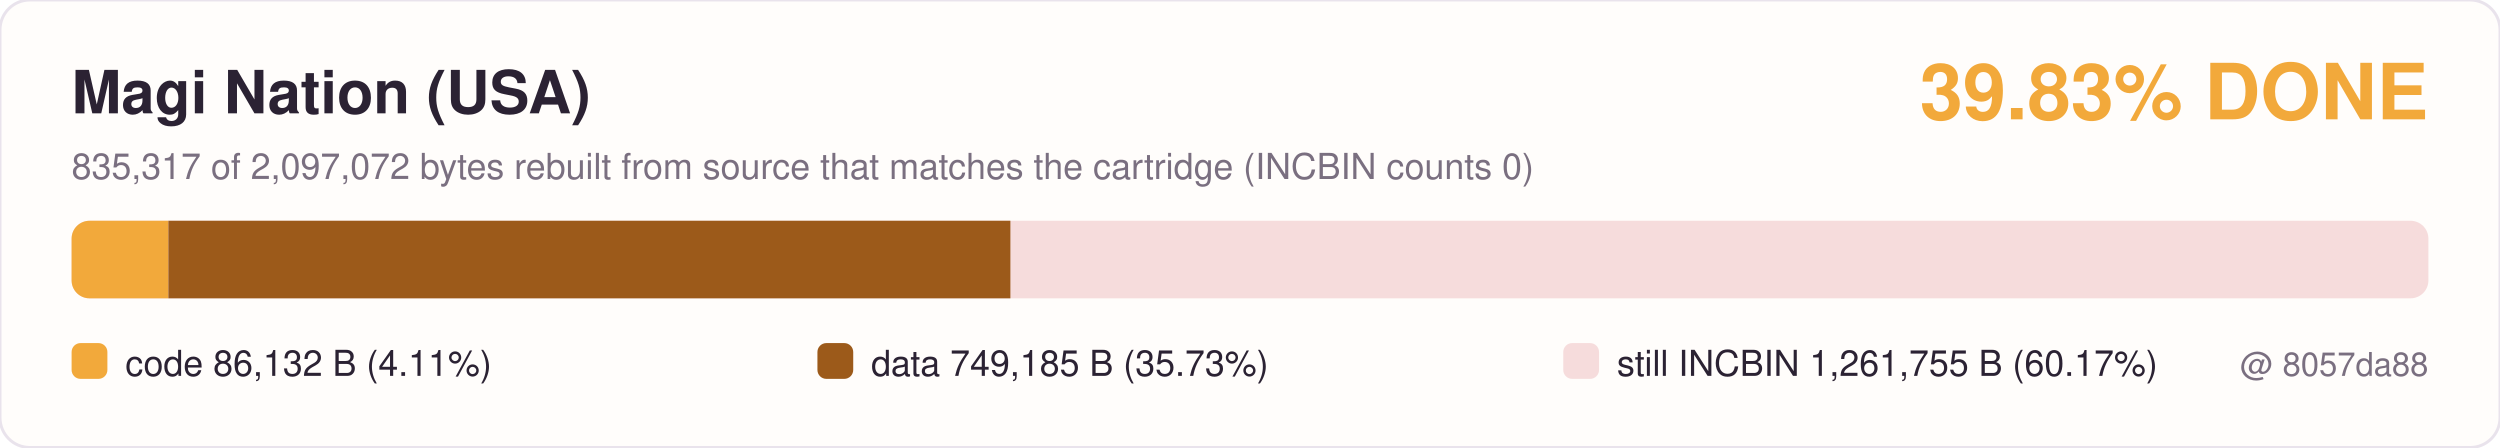
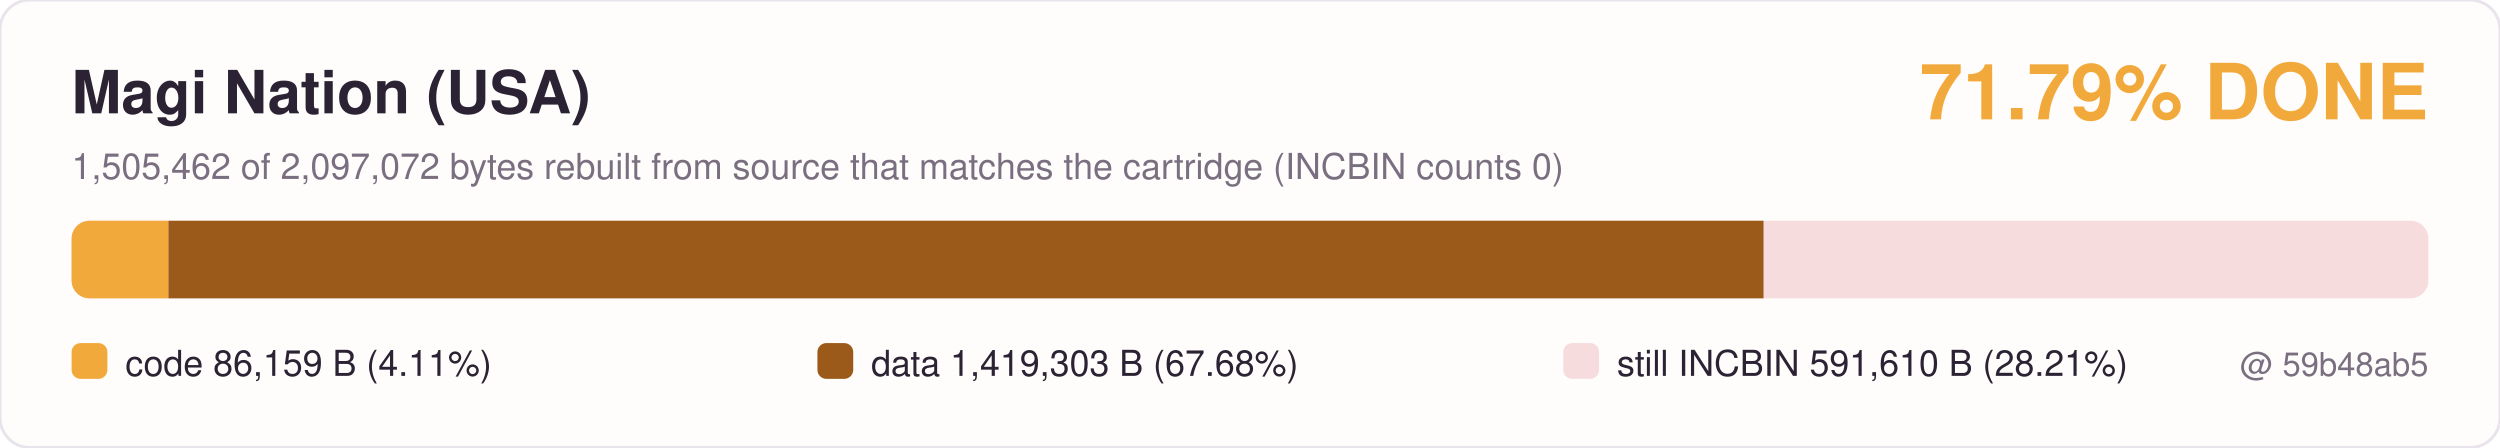
- <svg xmlns="http://www.w3.org/2000/svg" width="838" height="150" viewBox="0 0 838 150" role="img" aria-label="Magi Nation decomp: 39.83% DONE">
+ <svg xmlns="http://www.w3.org/2000/svg" width="838" height="150" viewBox="0 0 838 150" role="img" aria-label="Magi Nation decomp: 71.79% DONE">
  <rect width="838" height="150" rx="10" fill="#fffdfb" stroke="#e9e3ec" />
  <text x="24.0" y="38.0" font-family="-apple-system,Segoe UI,Helvetica,Arial,sans-serif" font-size="20" fill="#2b2233" text-anchor="start" font-weight="bold">Magi Nation (USA)</text>
-   <text x="814.0" y="40.0" font-family="-apple-system,Segoe UI,Helvetica,Arial,sans-serif" font-size="26" fill="#f2a93b" text-anchor="end" font-weight="bold">39.83% DONE</text>
-   <text x="24.0" y="60.0" font-family="-apple-system,Segoe UI,Helvetica,Arial,sans-serif" font-size="12" fill="#7a6f80" text-anchor="start" font-weight="normal">835,317 of 2,097,072 bytes rebuilt from source that matches the cartridge (INCBIN counts 0)</text>
+   <text x="814.0" y="40.0" font-family="-apple-system,Segoe UI,Helvetica,Arial,sans-serif" font-size="26" fill="#f2a93b" text-anchor="end" font-weight="bold">71.79% DONE</text>
+   <text x="24.0" y="60.0" font-family="-apple-system,Segoe UI,Helvetica,Arial,sans-serif" font-size="12" fill="#7a6f80" text-anchor="start" font-weight="normal">1,505,462 of 2,097,072 bytes rebuilt from source that matches the cartridge (INCBIN counts 0)</text>
  <rect x="24" y="74" width="790" height="26" rx="6" fill="#f6dcdc" />
  <clipPath id="c">
    <rect x="24" y="74" width="790" height="26" rx="6" />
  </clipPath>
  <g clip-path="url(#c)">
-     <rect x="24" y="74" width="32.45" height="26" fill="#f2a93b" />
-     <rect x="56.45" y="74" width="282.23" height="26" fill="#9c5a1a" />
+     <rect x="24" y="74" width="32.46" height="26" fill="#f2a93b" />
+     <rect x="56.46" y="74" width="534.67" height="26" fill="#9c5a1a" />
  </g>
  <rect x="24" y="115" width="12" height="12" rx="3" fill="#f2a93b" />
-   <text x="42.0" y="126.0" font-family="-apple-system,Segoe UI,Helvetica,Arial,sans-serif" font-size="12" fill="#2b2233" text-anchor="start" font-weight="normal">code 86,132 B (4.11%)</text>
+   <text x="42.0" y="126.0" font-family="-apple-system,Segoe UI,Helvetica,Arial,sans-serif" font-size="12" fill="#2b2233" text-anchor="start" font-weight="normal">code 86,159 B (4.11%)</text>
  <rect x="274" y="115" width="12" height="12" rx="3" fill="#9c5a1a" />
-   <text x="292.0" y="126.0" font-family="-apple-system,Segoe UI,Helvetica,Arial,sans-serif" font-size="12" fill="#2b2233" text-anchor="start" font-weight="normal">data 749,185 B (35.73%)</text>
+   <text x="292.0" y="126.0" font-family="-apple-system,Segoe UI,Helvetica,Arial,sans-serif" font-size="12" fill="#2b2233" text-anchor="start" font-weight="normal">data 1,419,303 B (67.68%)</text>
  <rect x="524" y="115" width="12" height="12" rx="3" fill="#f6dcdc" />
-   <text x="542.0" y="126.0" font-family="-apple-system,Segoe UI,Helvetica,Arial,sans-serif" font-size="12" fill="#2b2233" text-anchor="start" font-weight="normal">still INCBIN 1,261,755 B (60.17%)</text>
-   <text x="814.0" y="126.0" font-family="-apple-system,Segoe UI,Helvetica,Arial,sans-serif" font-size="11" fill="#7a6f80" text-anchor="end" font-weight="normal">@ 8057da88</text>
+   <text x="542.0" y="126.0" font-family="-apple-system,Segoe UI,Helvetica,Arial,sans-serif" font-size="12" fill="#2b2233" text-anchor="start" font-weight="normal">still INCBIN 591,610 B (28.21%)</text>
+   <text x="814.0" y="126.0" font-family="-apple-system,Segoe UI,Helvetica,Arial,sans-serif" font-size="11" fill="#7a6f80" text-anchor="end" font-weight="normal">@ 59b48ab5</text>
</svg>
